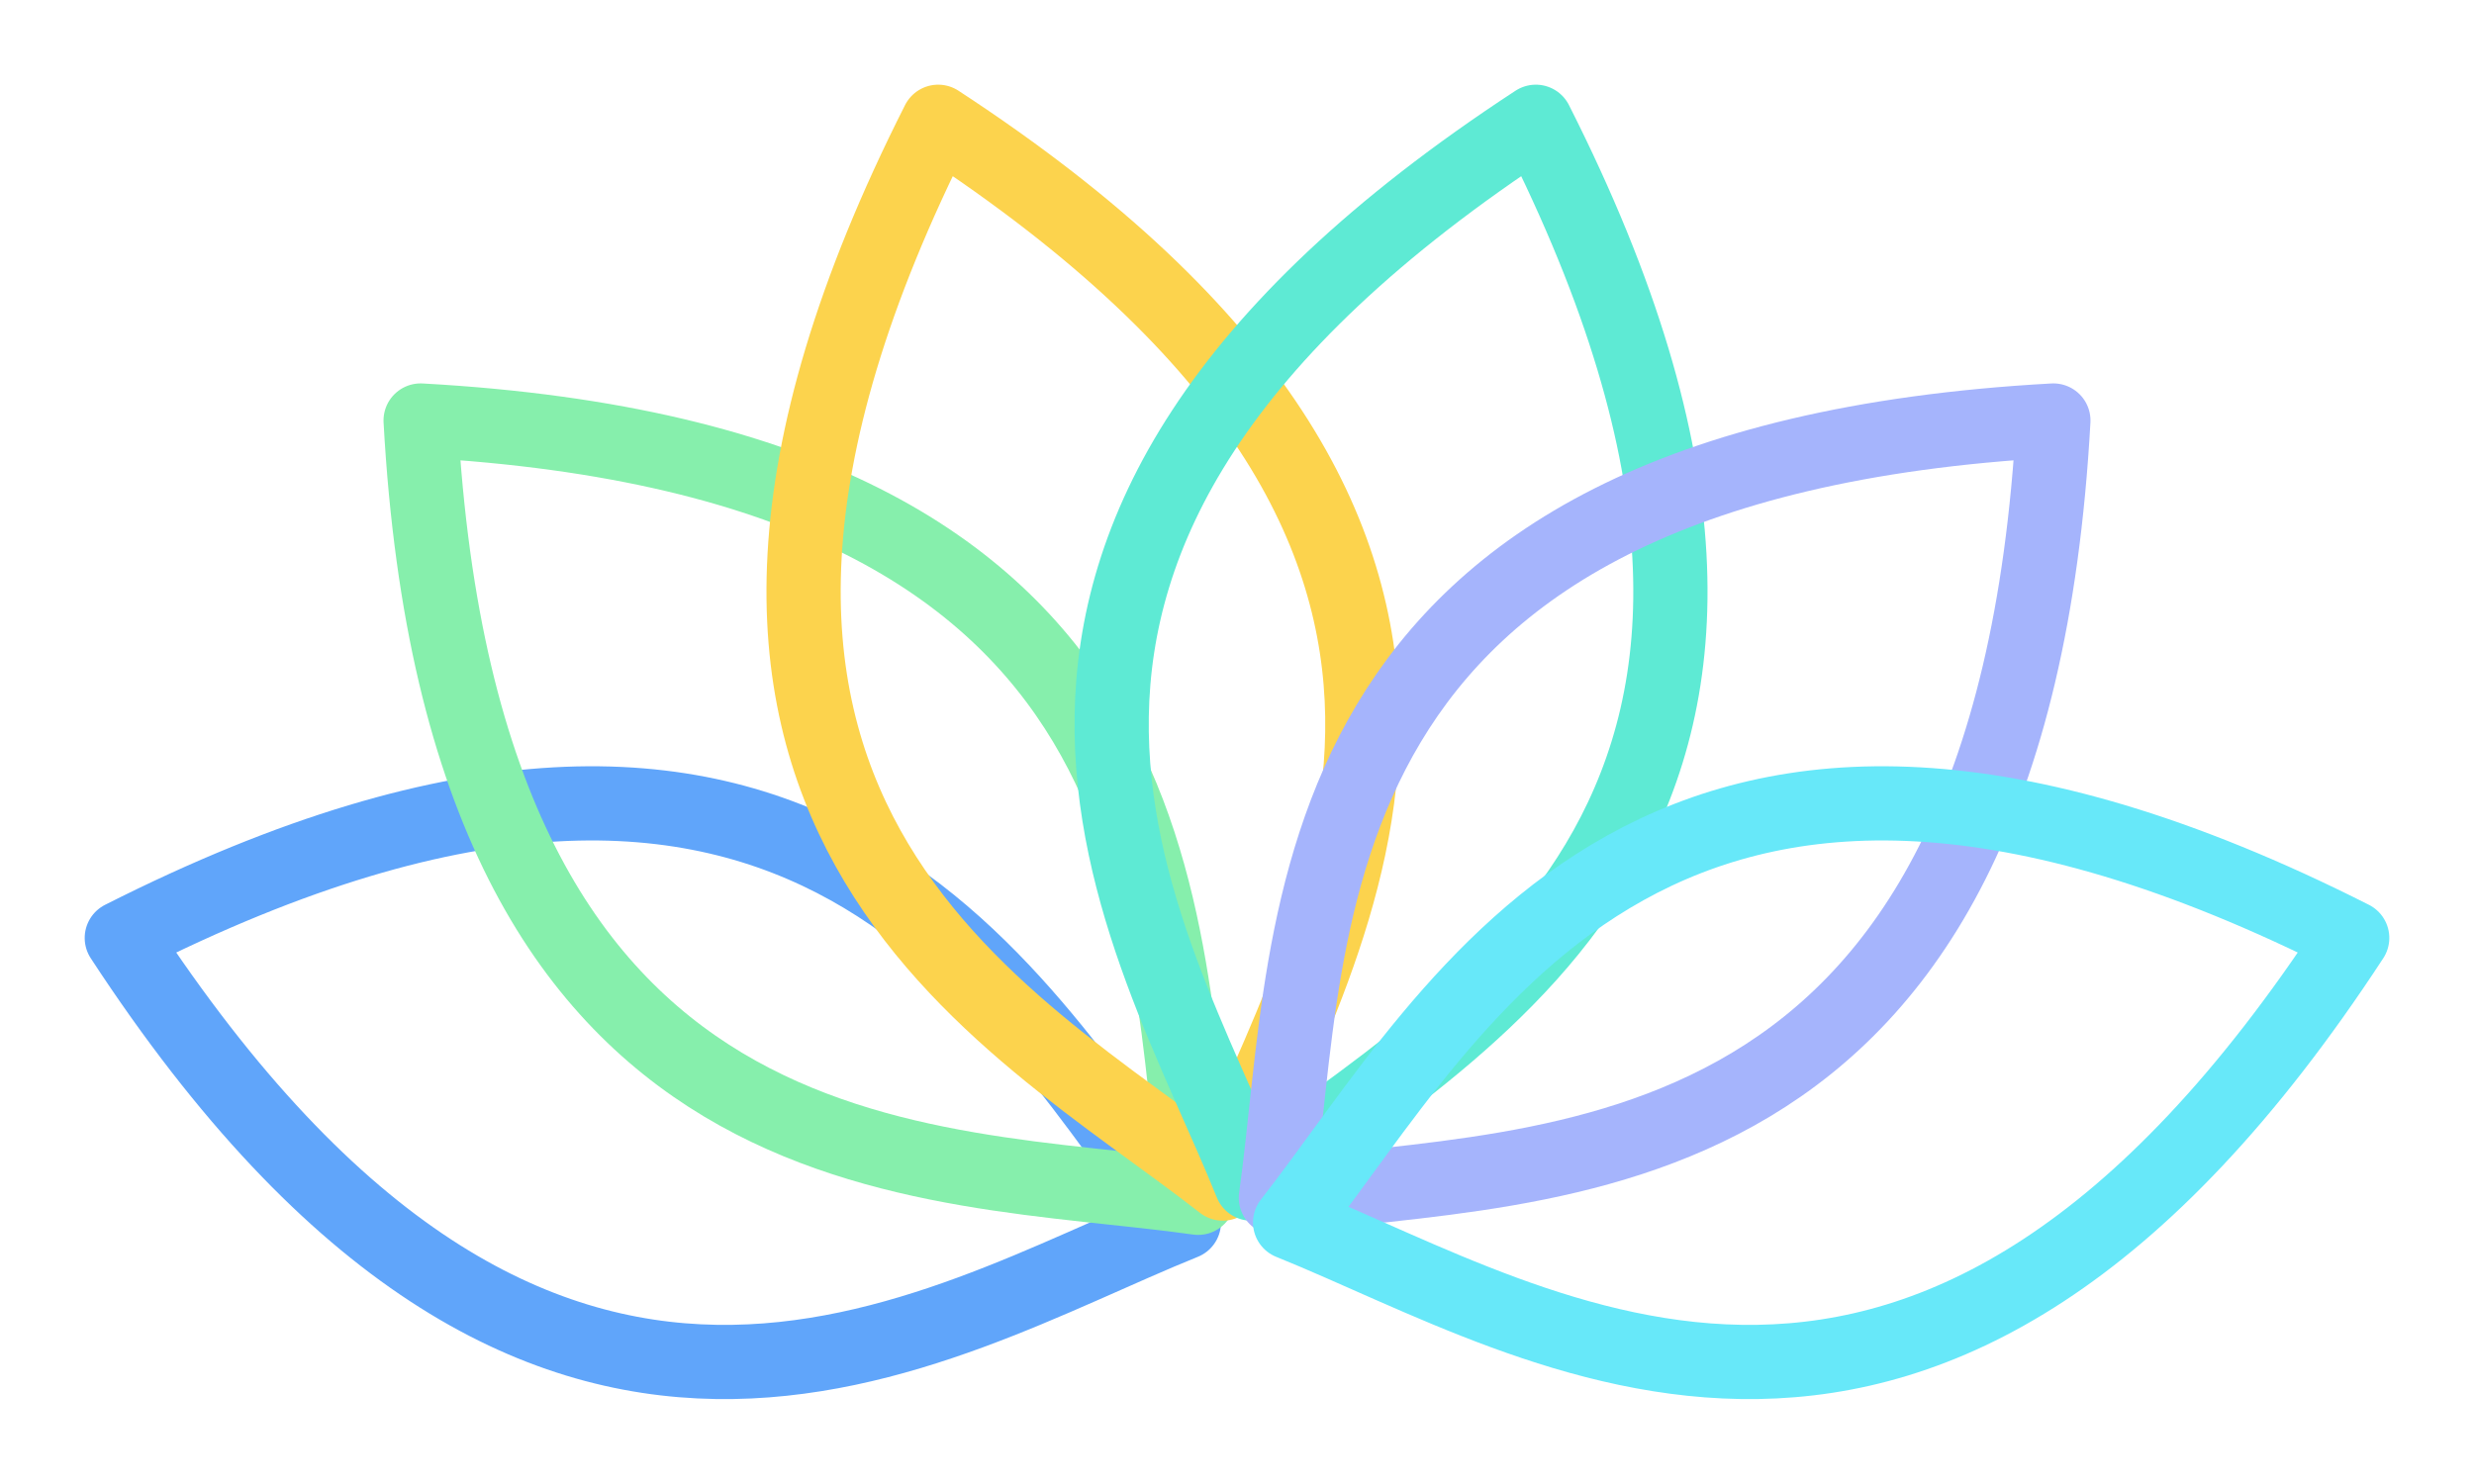
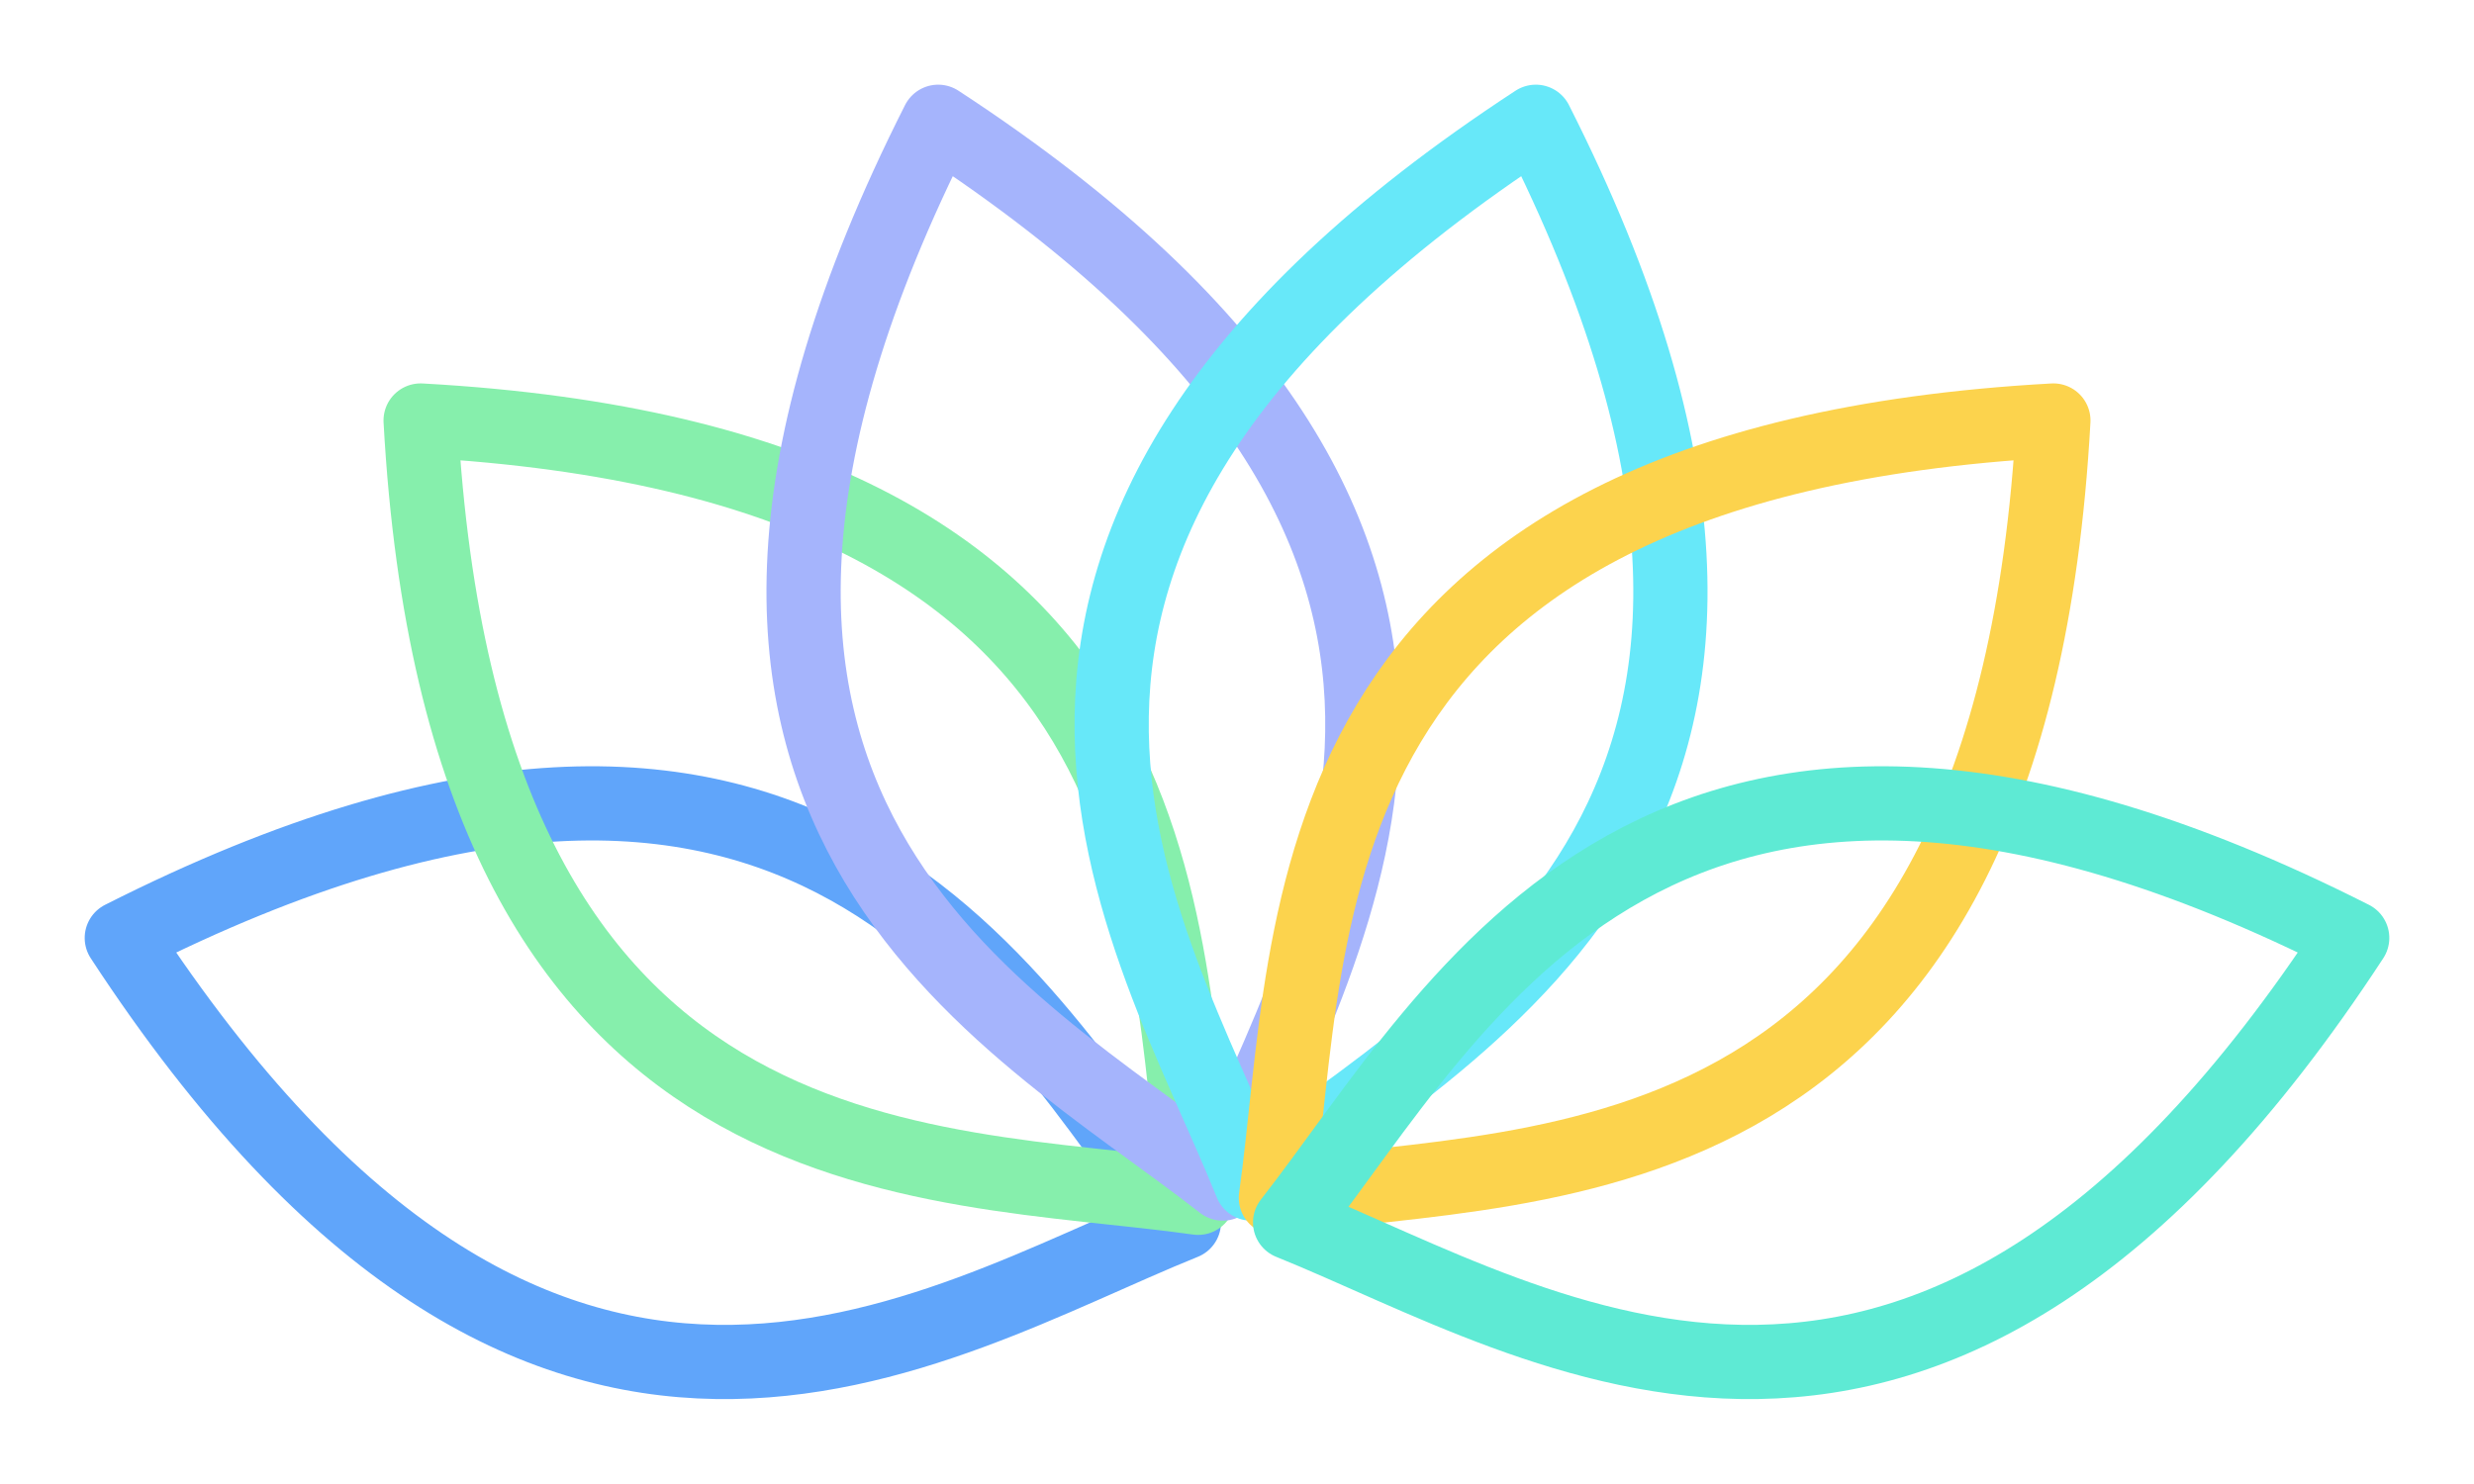
<svg xmlns="http://www.w3.org/2000/svg" viewBox="9.5 11.5 45 27">
  <g>
    <path d="M 0 -1 C -3.01 -5.00, -9.40 -10.50, 0.00 -21.00 C 9.40 -10.50, 3.01 -5.00, 0 -1 Z" transform="translate(32 34) rotate(-75)" fill="none" stroke="#60a5fa" stroke-width="1.35" stroke-linejoin="round" />
    <path d="M 0 -1 C -3.01 -5.00, -9.40 -10.50, 0.00 -21.00 C 9.40 -10.50, 3.01 -5.00, 0 -1 Z" transform="translate(32 34) rotate(-45)" fill="none" stroke="#86efac" stroke-width="1.35" stroke-linejoin="round" />
-     <path d="M 0 -1 C -3.01 -5.00, -9.40 -10.50, 0.00 -21.00 C 9.40 -10.50, 3.01 -5.00, 0 -1 Z" transform="translate(32 34) rotate(-15)" fill="none" stroke="#fcd34d" stroke-width="1.35" stroke-linejoin="round" />
-     <path d="M 0 -1 C -3.01 -5.00, -9.40 -10.50, 0.00 -21.00 C 9.40 -10.50, 3.01 -5.00, 0 -1 Z" transform="translate(32 34) rotate(15)" fill="none" stroke="#5eead4" stroke-width="1.35" stroke-linejoin="round" />
-     <path d="M 0 -1 C -3.01 -5.00, -9.40 -10.50, 0.00 -21.00 C 9.40 -10.50, 3.01 -5.00, 0 -1 Z" transform="translate(32 34) rotate(45)" fill="none" stroke="#a5b4fc" stroke-width="1.35" stroke-linejoin="round" />
-     <path d="M 0 -1 C -3.01 -5.00, -9.40 -10.50, 0.00 -21.00 C 9.40 -10.50, 3.01 -5.00, 0 -1 Z" transform="translate(32 34) rotate(75)" fill="none" stroke="#67e8f9" stroke-width="1.35" stroke-linejoin="round" />
+     <path d="M 0 -1 C -3.01 -5.00, -9.40 -10.50, 0.00 -21.00 C 9.40 -10.50, 3.01 -5.00, 0 -1 Z" transform="translate(32 34) rotate(-15)" fill="none" stroke="#a5b4fc" stroke-width="1.35" stroke-linejoin="round" />
+     <path d="M 0 -1 C -3.01 -5.00, -9.40 -10.50, 0.00 -21.00 C 9.40 -10.50, 3.01 -5.00, 0 -1 Z" transform="translate(32 34) rotate(15)" fill="none" stroke="#67e8f9" stroke-width="1.35" stroke-linejoin="round" />
+     <path d="M 0 -1 C -3.01 -5.00, -9.40 -10.50, 0.00 -21.00 C 9.40 -10.50, 3.01 -5.00, 0 -1 Z" transform="translate(32 34) rotate(45)" fill="none" stroke="#fcd34d" stroke-width="1.35" stroke-linejoin="round" />
+     <path d="M 0 -1 C -3.01 -5.00, -9.40 -10.50, 0.00 -21.00 C 9.40 -10.50, 3.01 -5.00, 0 -1 Z" transform="translate(32 34) rotate(75)" fill="none" stroke="#5eead4" stroke-width="1.35" stroke-linejoin="round" />
  </g>
</svg>
